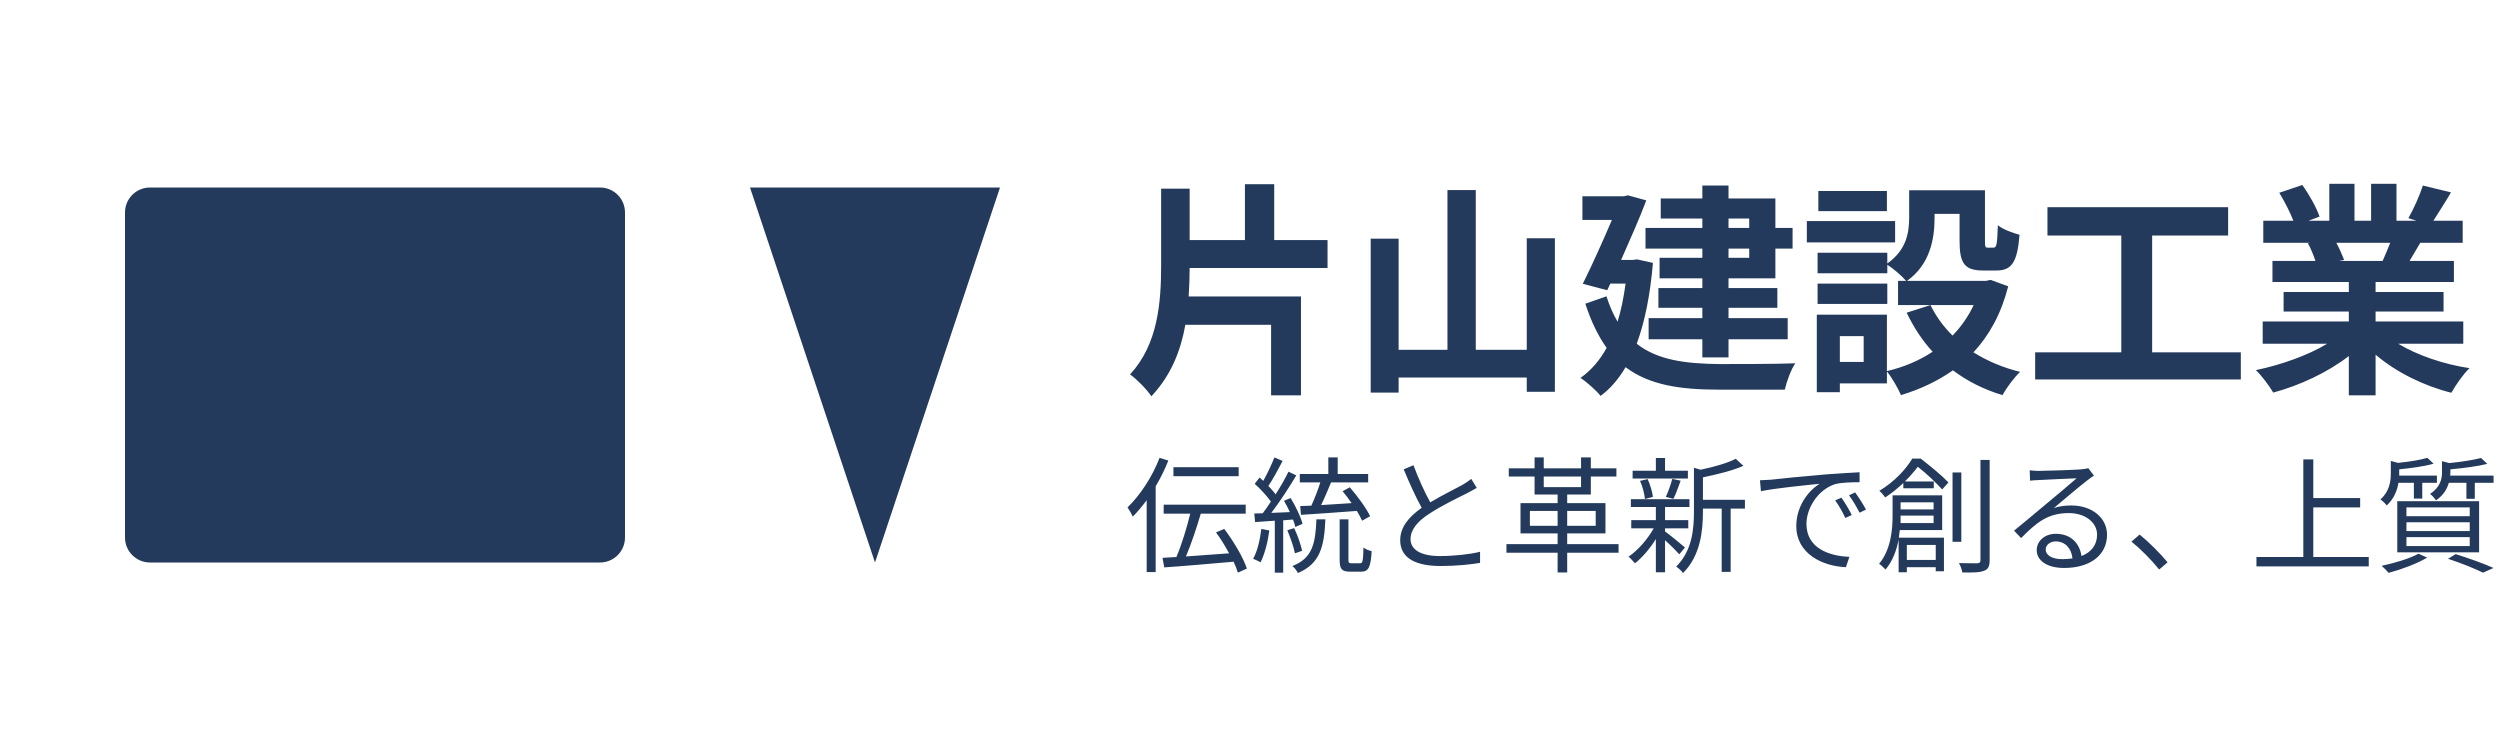
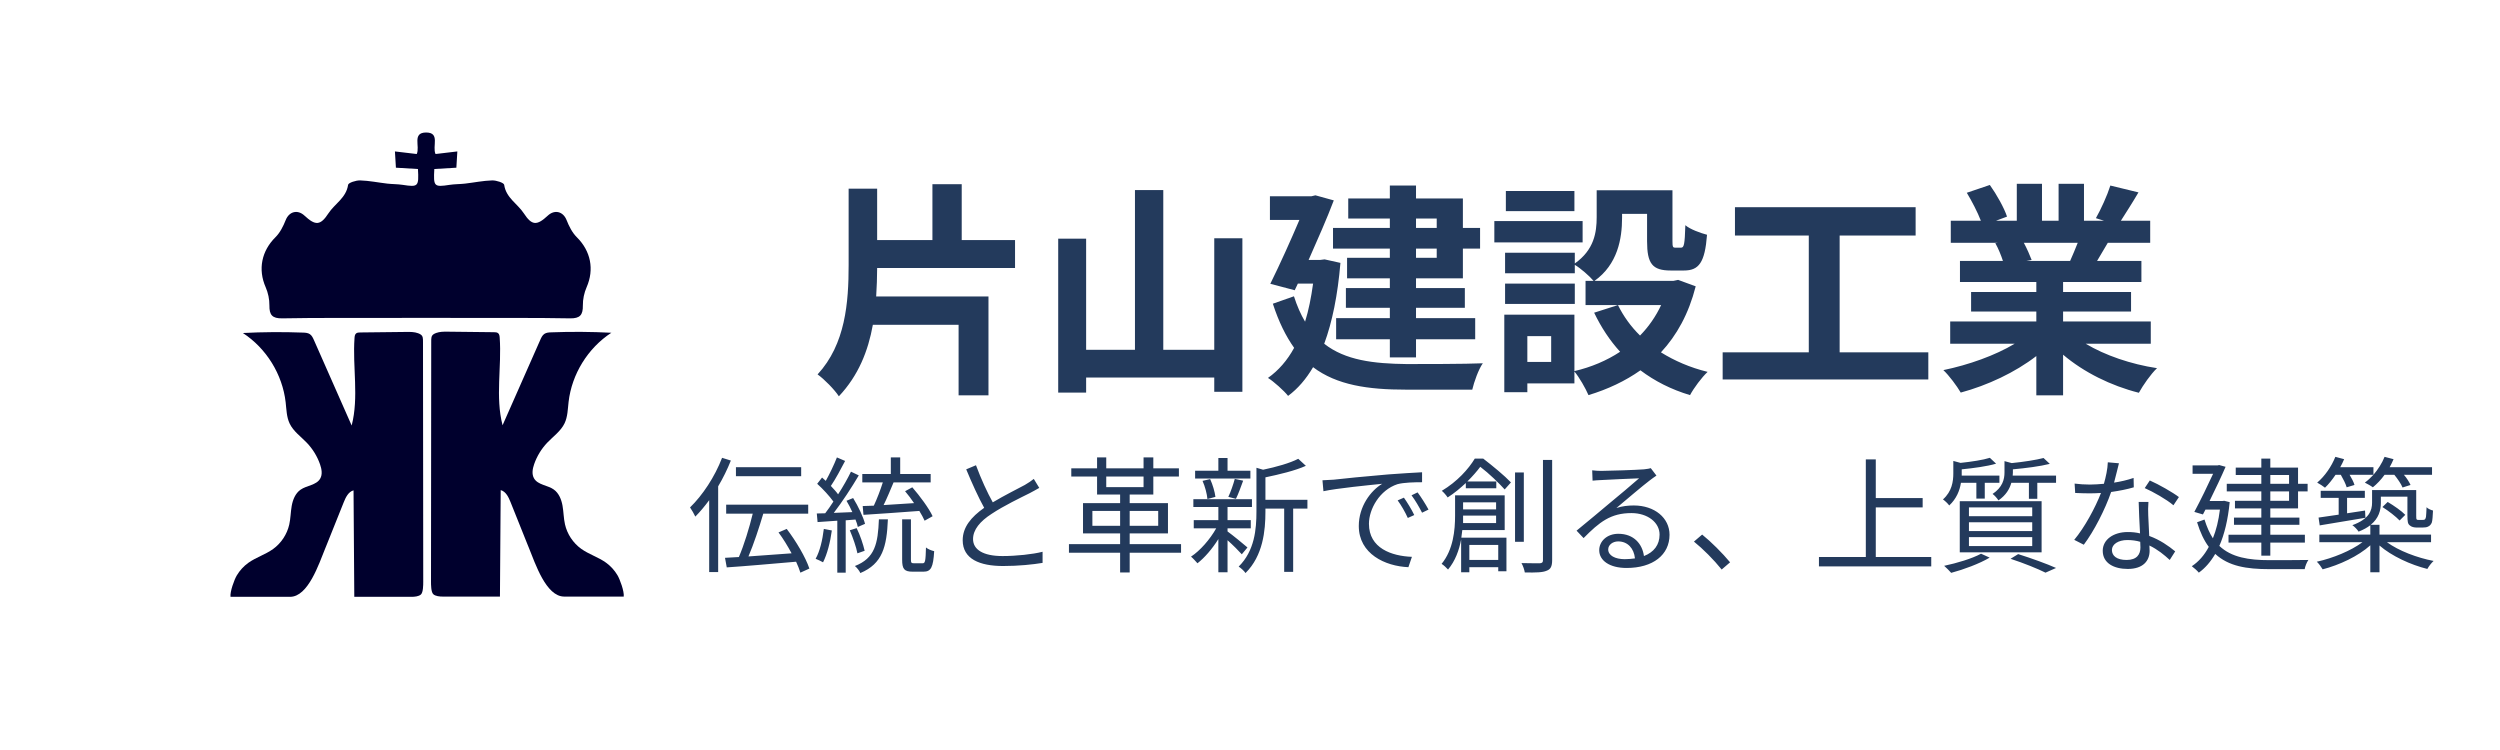
<svg xmlns="http://www.w3.org/2000/svg" width="200" height="60" viewBox="0 0 200 60">
  <style>
    .company-name { font-family: 'Noto Serif JP', serif; font-weight: 600; }
    .tagline { font-family: 'Noto Sans JP', sans-serif; font-weight: 300; }
+     .st0{fill:#00002D;}
  </style>
-   <g fill="#233A5C">
-     <rect x="10" y="15" width="40" height="30" rx="2" />
-     <path d="M60 15 L80 15 L70 45 Z" />
-     <text x="90" y="30" class="company-name" font-size="18">片山建設工業</text>
-     <text x="90" y="45" class="tagline" font-size="10">伝統と革新で創る、上質な建築</text>
+   <g>
+     <g transform="scale(0.05) translate(0, 200)">
+       <path class="st0" d="M987.86,720.21c-4.71-7.86-11-14.78-18.45-20.1c-12.31-8.79-27.31-13.23-39.58-22.07           c-12.96-9.34-22.34-23.52-25.86-39.1c-2.22-9.82-2.17-20.02-3.95-29.93c-1.78-9.91-5.83-20.06-14.07-25.85           c-10.03-7.05-25.31-7.15-31.48-17.74c-3.94-6.77-2.4-15.35,0.17-22.74c4.45-12.8,11.66-24.64,21.01-34.45           c9.61-10.09,21.68-18.42,27.68-31c4.98-10.46,5.07-22.46,6.38-33.97c5.07-44.57,30.87-86.35,68.44-110.85           c-32.07-1.66-64.21-1.88-96.29-0.66c-3.74,0.14-7.7,0.37-10.81,2.45c-3.25,2.17-4.99,5.93-6.57,9.51           c-20.13,45.57-40.26,91.14-60.38,136.72c-11.78-45.43-1.21-93.48-4.59-140.3c-0.18-2.53-0.54-5.33-2.47-6.98           c-1.74-1.49-4.23-1.59-6.52-1.62c-24.85-0.28-49.7-0.57-74.54-0.85c-6.04-0.07-12.41-0.05-18.15,2.08           c-1.82,0.67-3.21,1.37-4.29,2.14c-3.6,2.59-3.57,5.99-3.58,11.96c-0.02,15.73-0.03,31.47-0.04,47.2           c-0.05,56.19-0.11,112.39-0.16,168.58c-0.05,55.91-0.16,111.82-0.16,167.74c0,5.06-0.02,16.88,3.67,20.35           c3.44,3.24,10.51,3.84,15.23,3.81c30.94-0.18,60.46,0.18,91.41,0c0.46-54.41,0.75-115.97,1.21-170.39           c8.28,2.25,12.53,11.2,15.72,19.17c8.83,22.05,17.66,44.09,26.5,66.14c0.62,1.54,1.23,3.07,1.86,4.61c0.33,0.81,0.66,1.63,1,2.44           c10.3,25.2,27.44,78.02,56.55,78.02h95.22C998.97,746.35,991.96,727.05,987.86,720.21z" />
+       <path class="st0" d="M676.84,394.47c-0.02-15.73-0.03-31.47-0.04-47.2c-0.01-5.97,0.02-9.37-3.58-11.96           c-1.07-0.77-2.47-1.47-4.29-2.14c-5.74-2.13-12.11-2.15-18.15-2.08c-24.85,0.28-49.7,0.57-74.54,0.85           c-2.29,0.03-4.78,0.13-6.52,1.62c-1.93,1.65-2.28,4.45-2.47,6.98c-3.38,46.81,7.19,94.86-4.59,140.3           c-20.13-45.57-40.26-91.14-60.38-136.72c-1.58-3.57-3.32-7.34-6.57-9.51c-3.12-2.08-7.07-2.3-10.81-2.45           c-32.09-1.22-64.23-1-96.29,0.66c37.57,24.5,63.37,66.28,68.44,110.85c1.31,11.51,1.4,23.51,6.38,33.97           c5.99,12.58,18.07,20.91,27.68,31c9.35,9.82,16.56,21.65,21.01,34.45c2.57,7.4,4.11,15.98,0.17,22.74           c-6.17,10.59-21.45,10.69-31.48,17.74c-8.24,5.79-12.29,15.94-14.07,25.85c-1.78,9.91-1.73,20.11-3.95,29.93           c-3.52,15.58-12.9,29.76-25.86,39.1c-12.27,8.84-27.27,13.28-39.58,22.07c-7.46,5.33-13.75,12.25-18.45,20.1           c-4.1,6.84-11.11,26.14-10.09,34.31h95.22c29.12,0,46.26-52.82,56.55-78.02c0.33-0.81,0.66-1.63,1-2.44           c0.62-1.53,1.24-3.07,1.86-4.61c8.83-22.05,17.66-44.09,26.5-66.14c3.19-7.97,7.44-16.92,15.72-19.17           c0.46,54.41,0.75,115.97,1.21,170.38c30.94,0.18,60.46-0.18,91.41,0c4.72,0.03,11.8-0.57,15.23-3.81           c3.68-3.47,3.67-15.29,3.67-20.35c0-55.91-0.11-111.82-0.16-167.74C676.95,506.86,676.89,450.66,676.84,394.47z" />
+       <path class="st0" d="M911.91,309.37c16.22,0.3,20.9-5.48,20.68-20.75c-0.14-9.71,2.09-20.16,6-29.08           c12.54-28.63,6.57-57.94-15.7-80.01c-7.35-7.28-12.48-17.57-16.36-27.39c-5.4-13.67-18.95-17.5-30.16-7.05           c-17.47,16.3-25.48,15.79-38.21-3.71c-10.04-15.38-28.46-24.73-31.48-45.67c-0.48-3.36-12.62-7.25-19.26-7.06           c-14.54,0.43-28.99,3.47-43.51,5.14c-8.17,0.94-16.49,0.73-24.6,1.98c-24.81,3.81-25.98,2.84-24.4-25.35           c10.97-0.65,22.15-1.32,35.27-2.1c0.5-8.24,0.97-16.03,1.57-26.03c-12.86,1.53-23.69,2.82-34.9,4.15           c-5.64-12.2,7.86-34.31-15.03-34.44c-22.89,0.13-9.39,22.25-15.03,34.44c-11.21-1.33-22.04-2.62-34.9-4.15           c0.6,10,1.07,17.79,1.57,26.03c13.13,0.78,24.3,1.45,35.27,2.1c1.58,28.18,0.41,29.16-24.4,25.35c-8.11-1.25-16.43-1.04-24.6-1.98           c-14.52-1.67-28.97-4.71-43.51-5.14c-6.64-0.19-18.77,3.7-19.26,7.06c-3.02,20.95-21.43,30.3-31.48,45.67           c-12.73,19.5-20.74,20.01-38.21,3.71c-11.21-10.46-24.76-6.62-30.16,7.05c-3.88,9.81-9.01,20.11-16.36,27.39           c-22.27,22.07-28.24,51.38-15.7,80.01c3.91,8.92,6.14,19.37,6,29.08c-0.22,15.27,4.47,21.05,20.68,20.75           c54.52-1.02,109.07-0.55,163.61-0.66c22.15-0.04,44.31-0.11,66.46-0.17c22.15,0.06,44.31,0.12,66.46,0.17           C802.84,308.82,857.39,308.35,911.91,309.37z" />
+     </g>
+     <text x="65" y="30" class="company-name" font-size="18" fill="#233A5C">片山建設工業</text>
+     <text x="55" y="45" class="tagline" font-size="10" fill="#233A5C">伝統と革新で創る、上質な建築</text>
  </g>
</svg>
